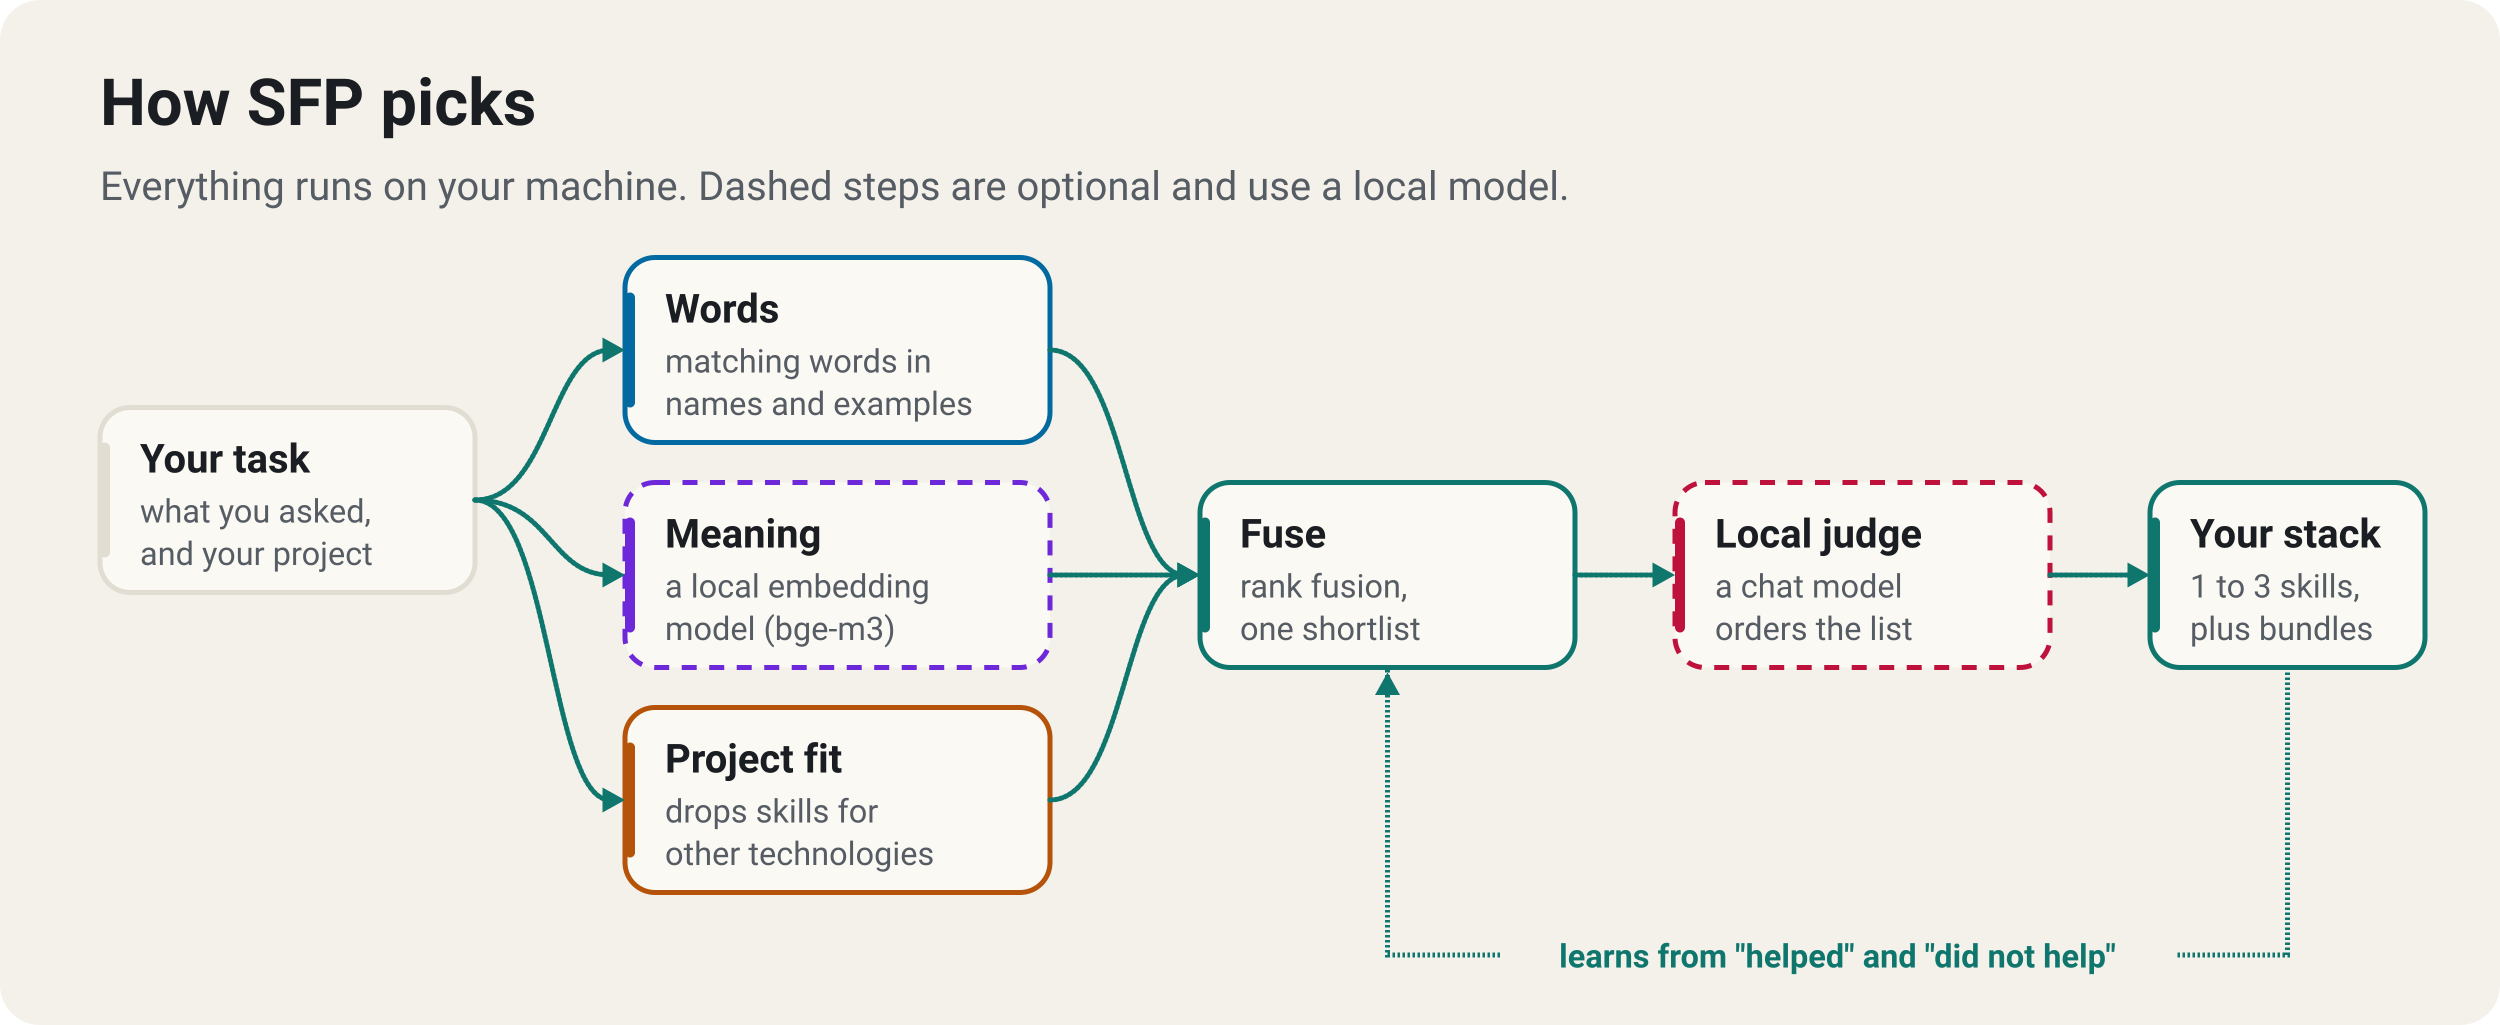
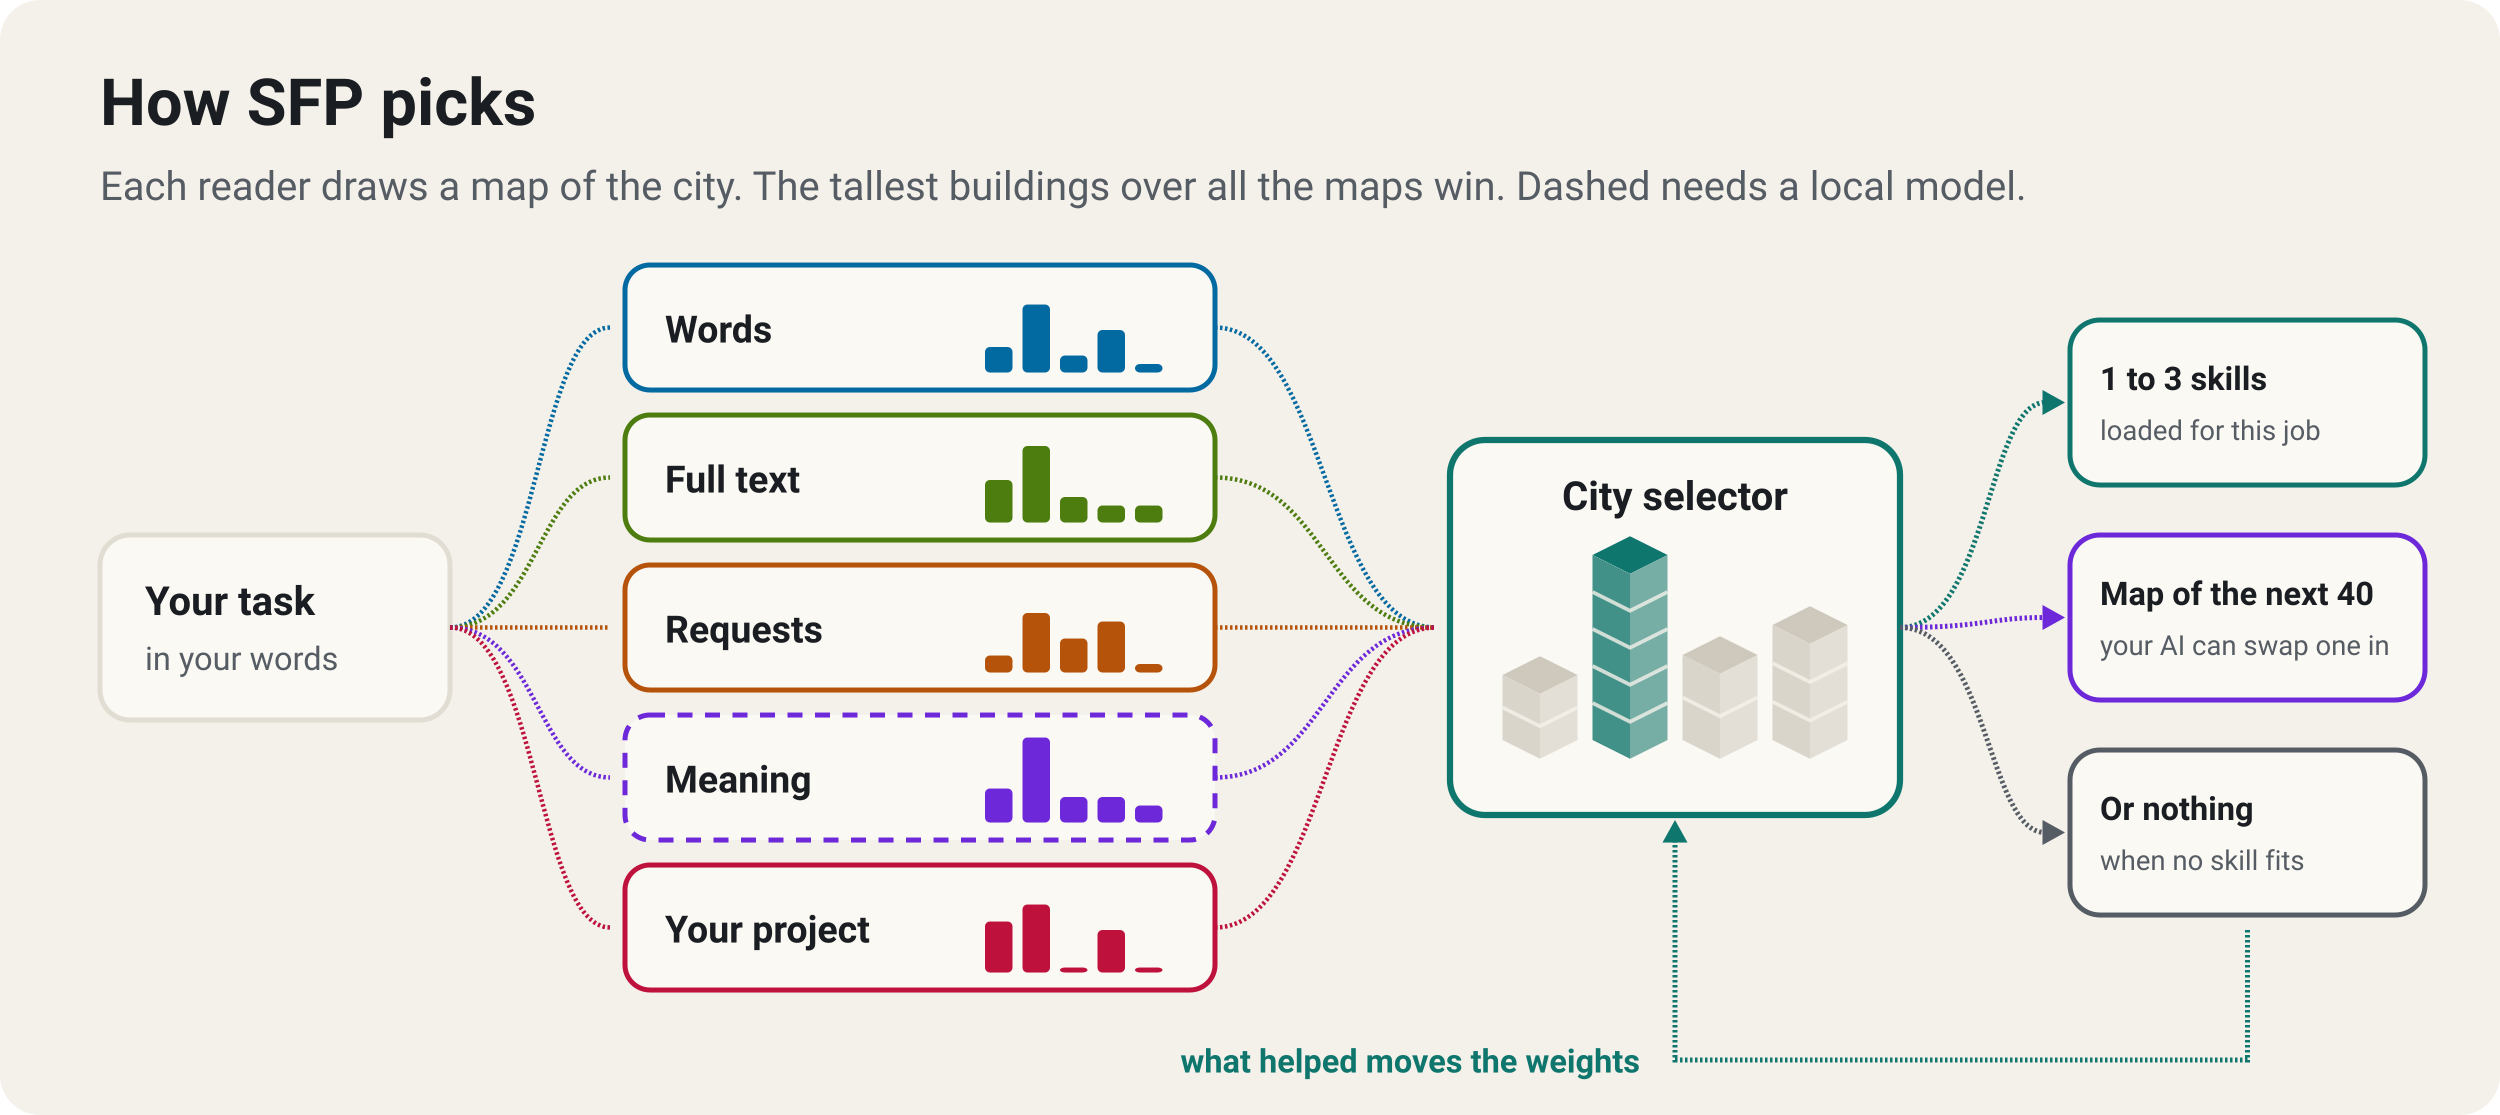
- <svg xmlns="http://www.w3.org/2000/svg" width="1000" height="410" viewBox="0 0 1000 410" role="img" aria-labelledby="t d">
+ <svg xmlns="http://www.w3.org/2000/svg" width="1000" height="446" viewBox="0 0 1000 446" role="img" aria-labelledby="t d">
  <style>
text{font-family:ui-sans-serif, system-ui, -apple-system, 'Segoe UI', Roboto, 'Helvetica Neue', Arial, sans-serif}
.mono{font-family:ui-monospace, SFMono-Regular, 'SF Mono', Menlo, Consolas, 'Liberation Mono', monospace}
.draw{stroke-dasharray:1;stroke-dashoffset:0;animation:draw 1.1s cubic-bezier(.23,1,.32,1) both}
.rise{animation:rise .7s cubic-bezier(.23,1,.32,1) both}
.fade{animation:fade .8s ease-out both}
.grow{transform-box:fill-box;transform-origin:left center;animation:grow 1.1s cubic-bezier(.23,1,.32,1) both}
.pop{transform-box:fill-box;transform-origin:center;animation:pop .5s cubic-bezier(.23,1,.32,1) both}
.glow{animation:glow 2.6s ease-in-out infinite}
.blink{animation:blink 1s steps(1) infinite}
@keyframes draw{from{stroke-dashoffset:1}to{stroke-dashoffset:0}}
@keyframes rise{from{opacity:0;transform:translateY(10px)}to{opacity:1;transform:none}}
@keyframes fade{from{opacity:0}to{opacity:1}}
@keyframes grow{from{transform:scaleX(0)}to{transform:scaleX(1)}}
@keyframes pop{from{opacity:0;transform:scale(.6)}to{opacity:1;transform:scale(1)}}
@keyframes glow{0%,100%{opacity:.45}50%{opacity:1}}
@keyframes blink{0%{opacity:1}50%{opacity:0}}
@media (prefers-reduced-motion:reduce){*{animation:none!important}.pulse,.cover{display:none}}
</style>
-   <rect width="1000" height="410" rx="16" fill="#f4f1ea" />
+   <rect width="1000" height="446" rx="16" fill="#f4f1ea" />
  <text x="40" y="50" font-size="26" font-weight="700" fill="#1a1d21" text-anchor="start" class="rise">How SFP picks</text>
-   <text x="40" y="80" font-size="16" font-weight="400" fill="#565c64" text-anchor="start" class="rise" style="animation-delay:0.10s">Everything runs on your machine. Dashed steps are optional and use a local model.</text>
-   <g class="rise" style="animation-delay:0.20s">
-     <rect x="40" y="163.0" width="150" height="74" rx="12" fill="#fbf9f4" stroke="#e2ddd2" stroke-width="2" />
-     <rect x="40" y="177.0" width="4" height="46" rx="2" fill="#e2ddd2" />
-     <text x="56" y="189.0" font-size="16" font-weight="700" fill="#1a1d21" text-anchor="start">Your task</text>
-     <text x="56" y="209.0" font-size="13" font-weight="400" fill="#565c64" text-anchor="start">what you asked,</text>
-     <text x="56" y="226.0" font-size="13" font-weight="400" fill="#565c64" text-anchor="start">and your project</text>
+   <text x="40" y="80" font-size="16" font-weight="400" fill="#565c64" text-anchor="start" class="rise" style="animation-delay:0.10s">Each reader draws a map of the city. The tallest buildings over all the maps win. Dashed needs a local model.</text>
+   <g class="rise" style="animation-delay:0.15s">
+     <rect x="40" y="214" width="140" height="74" rx="12" fill="#fbf9f4" stroke="#e2ddd2" stroke-width="2" />
+     <text x="58" y="246" font-size="16" font-weight="700" fill="#1a1d21" text-anchor="start">Your task</text>
+     <text x="58" y="268" font-size="13" font-weight="400" fill="#565c64" text-anchor="start">in your words</text>
  </g>
-   <g class="rise" style="animation-delay:0.32s">
-     <rect x="250" y="103.0" width="170" height="74" rx="12" fill="#fbf9f4" stroke="#0369a1" stroke-width="2" />
-     <rect x="250" y="117.0" width="4" height="46" rx="2" fill="#0369a1" />
-     <text x="266" y="129.0" font-size="16" font-weight="700" fill="#1a1d21" text-anchor="start">Words</text>
-     <text x="266" y="149.0" font-size="13" font-weight="400" fill="#565c64" text-anchor="start">matching words in</text>
-     <text x="266" y="166.0" font-size="13" font-weight="400" fill="#565c64" text-anchor="start">names and examples</text>
+   <g class="rise" style="animation-delay:0.25s">
+     <rect x="250" y="106" width="236" height="50" rx="10" fill="#fbf9f4" stroke="#0369a1" stroke-width="2" />
+     <text x="266" y="137" font-size="15" font-weight="700" fill="#1a1d21" text-anchor="start">Words</text>
  </g>
-   <g class="rise" style="animation-delay:0.44s">
-     <rect x="250" y="193.0" width="170" height="74" rx="12" fill="#fbf9f4" stroke="#6d28d9" stroke-width="2" stroke-dasharray="6 5" />
-     <rect x="250" y="207.0" width="4" height="46" rx="2" fill="#6d28d9" />
-     <text x="266" y="219.0" font-size="16" font-weight="700" fill="#1a1d21" text-anchor="start">Meaning</text>
-     <text x="266" y="239.0" font-size="13" font-weight="400" fill="#565c64" text-anchor="start">a local embedding</text>
-     <text x="266" y="256.0" font-size="13" font-weight="400" fill="#565c64" text-anchor="start">model (bge-m3)</text>
+   <rect class="rise" x="394" y="138.8" width="11" height="10.2" rx="2" fill="#0369a1" style="animation-delay:0.50s" />
+   <rect class="rise" x="409" y="121.8" width="11" height="27.2" rx="2" fill="#0369a1" style="animation-delay:0.54s" />
+   <rect class="rise" x="424" y="142.2" width="11" height="6.8" rx="2" fill="#0369a1" style="animation-delay:0.58s" />
+   <rect class="rise" x="439" y="132.0" width="11" height="17.0" rx="2" fill="#0369a1" style="animation-delay:0.62s" />
+   <rect class="rise" x="454" y="145.6" width="11" height="3.4" rx="2" fill="#0369a1" style="animation-delay:0.66s" />
+   <path class="draw" pathLength="1" d="M180 251 C215 251 215 131 244 131" fill="none" stroke="#0369a1" stroke-width="1.8" style="animation-delay:0.50s" />
+   <path class="draw" pathLength="1" d="M486 131 C530 131 530 251 574 251" fill="none" stroke="#0369a1" stroke-width="1.8" style="animation-delay:1.00s" />
+   <circle class="pulse" r="4" fill="#0369a1" opacity="0">
+     <animateMotion path="M486 131 C530 131 530 251 574 251" dur="2.0s" begin="2.0s" repeatCount="indefinite" />
+     <animate attributeName="opacity" values="0;1;1;0" keyTimes="0;.1;.85;1" dur="2.0s" begin="2.0s" repeatCount="indefinite" />
+   </circle>
+   <g class="rise" style="animation-delay:0.35s">
+     <rect x="250" y="166" width="236" height="50" rx="10" fill="#fbf9f4" stroke="#4d7c0f" stroke-width="2" />
+     <text x="266" y="197" font-size="15" font-weight="700" fill="#1a1d21" text-anchor="start">Full text</text>
  </g>
-   <g class="rise" style="animation-delay:0.56s">
-     <rect x="250" y="283.0" width="170" height="74" rx="12" fill="#fbf9f4" stroke="#b45309" stroke-width="2" />
-     <rect x="250" y="297.0" width="4" height="46" rx="2" fill="#b45309" />
-     <text x="266" y="309.0" font-size="16" font-weight="700" fill="#1a1d21" text-anchor="start">Project fit</text>
-     <text x="266" y="329.0" font-size="13" font-weight="400" fill="#565c64" text-anchor="start">drops skills for</text>
-     <text x="266" y="346.0" font-size="13" font-weight="400" fill="#565c64" text-anchor="start">other technologies</text>
+   <rect class="rise" x="394" y="192.0" width="11" height="17.0" rx="2" fill="#4d7c0f" style="animation-delay:0.60s" />
+   <rect class="rise" x="409" y="178.4" width="11" height="30.6" rx="2" fill="#4d7c0f" style="animation-delay:0.64s" />
+   <rect class="rise" x="424" y="198.8" width="11" height="10.2" rx="2" fill="#4d7c0f" style="animation-delay:0.68s" />
+   <rect class="rise" x="439" y="202.2" width="11" height="6.8" rx="2" fill="#4d7c0f" style="animation-delay:0.72s" />
+   <rect class="rise" x="454" y="202.2" width="11" height="6.8" rx="2" fill="#4d7c0f" style="animation-delay:0.76s" />
+   <path class="draw" pathLength="1" d="M180 251 C215 251 215 191 244 191" fill="none" stroke="#4d7c0f" stroke-width="1.8" style="animation-delay:0.58s" />
+   <path class="draw" pathLength="1" d="M486 191 C530 191 530 251 574 251" fill="none" stroke="#4d7c0f" stroke-width="1.8" style="animation-delay:1.08s" />
+   <circle class="pulse" r="4" fill="#4d7c0f" opacity="0">
+     <animateMotion path="M486 191 C530 191 530 251 574 251" dur="2.0s" begin="2.3s" repeatCount="indefinite" />
+     <animate attributeName="opacity" values="0;1;1;0" keyTimes="0;.1;.85;1" dur="2.0s" begin="2.3s" repeatCount="indefinite" />
+   </circle>
+   <g class="rise" style="animation-delay:0.45s">
+     <rect x="250" y="226" width="236" height="50" rx="10" fill="#fbf9f4" stroke="#b45309" stroke-width="2" />
+     <text x="266" y="257" font-size="15" font-weight="700" fill="#1a1d21" text-anchor="start">Requests</text>
  </g>
-   <g class="rise" style="animation-delay:0.68s">
-     <rect x="480" y="193.0" width="150" height="74" rx="12" fill="#fbf9f4" stroke="#0f766e" stroke-width="2" />
-     <rect x="480" y="207.0" width="4" height="46" rx="2" fill="#0f766e" />
-     <text x="496" y="219.0" font-size="16" font-weight="700" fill="#1a1d21" text-anchor="start">Fuse</text>
-     <text x="496" y="239.0" font-size="13" font-weight="400" fill="#565c64" text-anchor="start">rank fusion,</text>
-     <text x="496" y="256.0" font-size="13" font-weight="400" fill="#565c64" text-anchor="start">one shortlist</text>
-   </g>
-   <g class="rise" style="animation-delay:0.80s">
-     <rect x="670" y="193.0" width="150" height="74" rx="12" fill="#fbf9f4" stroke="#be123c" stroke-width="2" stroke-dasharray="6 5" />
-     <rect x="670" y="207.0" width="4" height="46" rx="2" fill="#be123c" />
-     <text x="686" y="219.0" font-size="16" font-weight="700" fill="#1a1d21" text-anchor="start">Local judge</text>
-     <text x="686" y="239.0" font-size="13" font-weight="400" fill="#565c64" text-anchor="start">a chat model</text>
-     <text x="686" y="256.0" font-size="13" font-weight="400" fill="#565c64" text-anchor="start">orders the list</text>
-   </g>
-   <g class="rise" style="animation-delay:0.92s">
-     <rect x="860" y="193.0" width="110" height="74" rx="12" fill="#fbf9f4" stroke="#0f766e" stroke-width="2" />
-     <rect x="860" y="207.0" width="4" height="46" rx="2" fill="#0f766e" />
-     <text x="876" y="219.0" font-size="16" font-weight="700" fill="#1a1d21" text-anchor="start">Your stack</text>
-     <text x="876" y="239.0" font-size="13" font-weight="400" fill="#565c64" text-anchor="start">1 to 3 skills,</text>
-     <text x="876" y="256.0" font-size="13" font-weight="400" fill="#565c64" text-anchor="start">plus bundles</text>
-   </g>
-   <path class="draw" pathLength="1" d="M190 200 C220.0 200 220.0 140 244 140" fill="none" stroke="#0f766e" stroke-width="2" stroke-linecap="round" style="animation-delay:1.00s" />
-   <path class="fade" d="M250 140 l-9 -5 v10 z" fill="#0f766e" style="animation-delay:1.80s" />
-   <path class="draw" pathLength="1" d="M190 200 C220.0 200 220.0 230 244 230" fill="none" stroke="#0f766e" stroke-width="2" stroke-linecap="round" style="animation-delay:1.18s" />
-   <path class="fade" d="M250 230 l-9 -5 v10 z" fill="#0f766e" style="animation-delay:1.98s" />
-   <path class="draw" pathLength="1" d="M190 200 C220.0 200 220.0 320 244 320" fill="none" stroke="#0f766e" stroke-width="2" stroke-linecap="round" style="animation-delay:1.36s" />
-   <path class="fade" d="M250 320 l-9 -5 v10 z" fill="#0f766e" style="animation-delay:2.16s" />
-   <path class="draw" pathLength="1" d="M420 140 C450.0 140 450.0 230 474 230" fill="none" stroke="#0f766e" stroke-width="2" stroke-linecap="round" style="animation-delay:1.54s" />
-   <path class="fade" d="M480 230 l-9 -5 v10 z" fill="#0f766e" style="animation-delay:2.34s" />
-   <path class="draw" pathLength="1" d="M420 230 C450.0 230 450.0 230 474 230" fill="none" stroke="#0f766e" stroke-width="2" stroke-linecap="round" style="animation-delay:1.72s" />
-   <path class="fade" d="M480 230 l-9 -5 v10 z" fill="#0f766e" style="animation-delay:2.52s" />
-   <path class="draw" pathLength="1" d="M420 320 C450.0 320 450.0 230 474 230" fill="none" stroke="#0f766e" stroke-width="2" stroke-linecap="round" style="animation-delay:1.90s" />
-   <path class="fade" d="M480 230 l-9 -5 v10 z" fill="#0f766e" style="animation-delay:2.70s" />
-   <path class="draw" pathLength="1" d="M630 230 C650.0 230 650.0 230 664 230" fill="none" stroke="#0f766e" stroke-width="2" stroke-linecap="round" style="animation-delay:2.08s" />
-   <path class="fade" d="M670 230 l-9 -5 v10 z" fill="#0f766e" style="animation-delay:2.88s" />
-   <path class="draw" pathLength="1" d="M820 230 C840.0 230 840.0 230 854 230" fill="none" stroke="#0f766e" stroke-width="2" stroke-linecap="round" style="animation-delay:2.26s" />
-   <path class="fade" d="M860 230 l-9 -5 v10 z" fill="#0f766e" style="animation-delay:3.06s" />
-   <circle class="pulse" r="4" fill="#0f766e" opacity="0">
-     <animateMotion path="M190 200 C220.0 200 220.0 140 244 140" dur="2.0s" begin="2.6s" repeatCount="indefinite" />
+   <rect class="rise" x="394" y="262.2" width="11" height="6.8" rx="2" fill="#b45309" style="animation-delay:0.70s" />
+   <rect class="rise" x="409" y="245.2" width="11" height="23.8" rx="2" fill="#b45309" style="animation-delay:0.74s" />
+   <rect class="rise" x="424" y="255.4" width="11" height="13.6" rx="2" fill="#b45309" style="animation-delay:0.78s" />
+   <rect class="rise" x="439" y="248.6" width="11" height="20.4" rx="2" fill="#b45309" style="animation-delay:0.82s" />
+   <rect class="rise" x="454" y="265.6" width="11" height="3.4" rx="2" fill="#b45309" style="animation-delay:0.86s" />
+   <path class="draw" pathLength="1" d="M180 251 C215 251 215 251 244 251" fill="none" stroke="#b45309" stroke-width="1.8" style="animation-delay:0.66s" />
+   <path class="draw" pathLength="1" d="M486 251 C530 251 530 251 574 251" fill="none" stroke="#b45309" stroke-width="1.8" style="animation-delay:1.16s" />
+   <circle class="pulse" r="4" fill="#b45309" opacity="0">
+     <animateMotion path="M486 251 C530 251 530 251 574 251" dur="2.0s" begin="2.6s" repeatCount="indefinite" />
    <animate attributeName="opacity" values="0;1;1;0" keyTimes="0;.1;.85;1" dur="2.0s" begin="2.6s" repeatCount="indefinite" />
  </circle>
-   <circle class="pulse" r="4" fill="#0f766e" opacity="0">
-     <animateMotion path="M190 200 C220.0 200 220.0 230 244 230" dur="2.0s" begin="2.9s" repeatCount="indefinite" />
+   <g class="rise" style="animation-delay:0.55s">
+     <rect x="250" y="286" width="236" height="50" rx="10" fill="#fbf9f4" stroke="#6d28d9" stroke-width="2" stroke-dasharray="6 5" />
+     <text x="266" y="317" font-size="15" font-weight="700" fill="#1a1d21" text-anchor="start">Meaning</text>
+   </g>
+   <rect class="rise" x="394" y="315.4" width="11" height="13.6" rx="2" fill="#6d28d9" style="animation-delay:0.80s" />
+   <rect class="rise" x="409" y="295.0" width="11" height="34.0" rx="2" fill="#6d28d9" style="animation-delay:0.84s" />
+   <rect class="rise" x="424" y="318.8" width="11" height="10.2" rx="2" fill="#6d28d9" style="animation-delay:0.88s" />
+   <rect class="rise" x="439" y="318.8" width="11" height="10.2" rx="2" fill="#6d28d9" style="animation-delay:0.92s" />
+   <rect class="rise" x="454" y="322.2" width="11" height="6.8" rx="2" fill="#6d28d9" style="animation-delay:0.96s" />
+   <path class="draw" pathLength="1" d="M180 251 C215 251 215 311 244 311" fill="none" stroke="#6d28d9" stroke-width="1.8" style="animation-delay:0.74s" />
+   <path class="draw" pathLength="1" d="M486 311 C530 311 530 251 574 251" fill="none" stroke="#6d28d9" stroke-width="1.8" style="animation-delay:1.24s" />
+   <circle class="pulse" r="4" fill="#6d28d9" opacity="0">
+     <animateMotion path="M486 311 C530 311 530 251 574 251" dur="2.0s" begin="2.9s" repeatCount="indefinite" />
    <animate attributeName="opacity" values="0;1;1;0" keyTimes="0;.1;.85;1" dur="2.0s" begin="2.9s" repeatCount="indefinite" />
  </circle>
-   <circle class="pulse" r="4" fill="#0f766e" opacity="0">
-     <animateMotion path="M190 200 C220.0 200 220.0 320 244 320" dur="2.0s" begin="3.2s" repeatCount="indefinite" />
+   <g class="rise" style="animation-delay:0.65s">
+     <rect x="250" y="346" width="236" height="50" rx="10" fill="#fbf9f4" stroke="#be123c" stroke-width="2" />
+     <text x="266" y="377" font-size="15" font-weight="700" fill="#1a1d21" text-anchor="start">Your project</text>
+   </g>
+   <rect class="rise" x="394" y="368.6" width="11" height="20.4" rx="2" fill="#be123c" style="animation-delay:0.90s" />
+   <rect class="rise" x="409" y="361.8" width="11" height="27.2" rx="2" fill="#be123c" style="animation-delay:0.94s" />
+   <rect class="rise" x="424" y="387.0" width="11" height="2.0" rx="2" fill="#be123c" style="animation-delay:0.98s" />
+   <rect class="rise" x="439" y="372.0" width="11" height="17.0" rx="2" fill="#be123c" style="animation-delay:1.02s" />
+   <rect class="rise" x="454" y="387.0" width="11" height="2.0" rx="2" fill="#be123c" style="animation-delay:1.06s" />
+   <path class="draw" pathLength="1" d="M180 251 C215 251 215 371 244 371" fill="none" stroke="#be123c" stroke-width="1.8" style="animation-delay:0.82s" />
+   <path class="draw" pathLength="1" d="M486 371 C530 371 530 251 574 251" fill="none" stroke="#be123c" stroke-width="1.8" style="animation-delay:1.32s" />
+   <circle class="pulse" r="4" fill="#be123c" opacity="0">
+     <animateMotion path="M486 371 C530 371 530 251 574 251" dur="2.0s" begin="3.2s" repeatCount="indefinite" />
    <animate attributeName="opacity" values="0;1;1;0" keyTimes="0;.1;.85;1" dur="2.0s" begin="3.2s" repeatCount="indefinite" />
  </circle>
-   <circle class="pulse" r="4" fill="#0f766e" opacity="0">
-     <animateMotion path="M420 140 C450.0 140 450.0 230 474 230" dur="2.0s" begin="3.5s" repeatCount="indefinite" />
-     <animate attributeName="opacity" values="0;1;1;0" keyTimes="0;.1;.85;1" dur="2.0s" begin="3.5s" repeatCount="indefinite" />
-   </circle>
-   <circle class="pulse" r="4" fill="#0f766e" opacity="0">
-     <animateMotion path="M420 230 C450.0 230 450.0 230 474 230" dur="2.0s" begin="2.6s" repeatCount="indefinite" />
-     <animate attributeName="opacity" values="0;1;1;0" keyTimes="0;.1;.85;1" dur="2.0s" begin="2.6s" repeatCount="indefinite" />
-   </circle>
-   <circle class="pulse" r="4" fill="#0f766e" opacity="0">
-     <animateMotion path="M420 320 C450.0 320 450.0 230 474 230" dur="2.0s" begin="2.9s" repeatCount="indefinite" />
-     <animate attributeName="opacity" values="0;1;1;0" keyTimes="0;.1;.85;1" dur="2.0s" begin="2.9s" repeatCount="indefinite" />
-   </circle>
-   <circle class="pulse" r="4" fill="#0f766e" opacity="0">
-     <animateMotion path="M630 230 C650.0 230 650.0 230 664 230" dur="2.0s" begin="3.2s" repeatCount="indefinite" />
-     <animate attributeName="opacity" values="0;1;1;0" keyTimes="0;.1;.85;1" dur="2.0s" begin="3.2s" repeatCount="indefinite" />
-   </circle>
-   <circle class="pulse" r="4" fill="#0f766e" opacity="0">
-     <animateMotion path="M820 230 C840.0 230 840.0 230 854 230" dur="2.0s" begin="3.5s" repeatCount="indefinite" />
-     <animate attributeName="opacity" values="0;1;1;0" keyTimes="0;.1;.85;1" dur="2.0s" begin="3.5s" repeatCount="indefinite" />
-   </circle>
-   <path class="draw" pathLength="1" d="M915 267 V382 H555 V267" fill="none" stroke="#0f766e" stroke-width="2" stroke-dasharray="1" style="animation-delay:2.60s" />
-   <path class="fade" d="M555 269 l-5 9 h10 z" fill="#0f766e" style="animation-delay:3.20s" />
-   <rect x="600" y="370" width="270" height="24" fill="#f4f1ea" />
-   <text x="735" y="387" font-size="13" font-weight="600" fill="#0f766e" text-anchor="middle" class="fade" style="animation-delay:3.00s">learns from "helped" and "did not help"</text>
+   <g class="rise" style="animation-delay:1.00s">
+     <rect x="580" y="176" width="180" height="150" rx="14" fill="#fbf9f4" stroke="#0f766e" stroke-width="2.5" />
+     <text x="670" y="204" font-size="16" font-weight="700" fill="#1a1d21" text-anchor="middle">City selector</text>
+   </g>
+   <g class="rise" style="animation-delay:1.10s">
+     <polygon points="601.0,296 616,303.5 616,277.5 601.0,270" fill="#f4f1ea" />
+     <polygon points="601.0,296 616,303.5 616,277.5 601.0,270" fill="#a8a190" fill-opacity="0.34" />
+     <polygon points="631.0,296 616,303.5 616,277.5 631.0,270" fill="#f4f1ea" />
+     <polygon points="631.0,296 616,303.5 616,277.5 631.0,270" fill="#a8a190" fill-opacity="0.22" />
+     <polygon points="601.0,270 616,277.5 631.0,270 616,262.5" fill="#f4f1ea" />
+     <polygon points="601.0,270 616,277.5 631.0,270 616,262.5" fill="#a8a190" fill-opacity="0.5" />
+     <path d="M601.0 283.0 L616 290.5 L631.0 283.0" fill="none" stroke="#f4f1ea" stroke-width="1.5" stroke-opacity=".8" />
+   </g>
+   <g class="rise" style="animation-delay:1.20s">
+     <polygon points="637.0,296 652,303.5 652,229.5 637.0,222" fill="#f4f1ea" />
+     <polygon points="637.0,296 652,303.5 652,229.5 637.0,222" fill="#0f766e" fill-opacity="0.78" />
+     <polygon points="667.0,296 652,303.5 652,229.5 667.0,222" fill="#f4f1ea" />
+     <polygon points="667.0,296 652,303.5 652,229.5 667.0,222" fill="#0f766e" fill-opacity="0.55" />
+     <polygon points="637.0,222 652,229.5 667.0,222 652,214.5" fill="#f4f1ea" />
+     <polygon points="637.0,222 652,229.5 667.0,222 652,214.5" fill="#0f766e" fill-opacity="1.0" />
+     <path d="M637.0 281.2 L652 288.7 L667.0 281.2" fill="none" stroke="#f4f1ea" stroke-width="1.5" stroke-opacity=".8" />
+     <path d="M637.0 266.4 L652 273.9 L667.0 266.4" fill="none" stroke="#f4f1ea" stroke-width="1.5" stroke-opacity=".8" />
+     <path d="M637.0 251.6 L652 259.1 L667.0 251.6" fill="none" stroke="#f4f1ea" stroke-width="1.5" stroke-opacity=".8" />
+     <path d="M637.0 236.8 L652 244.3 L667.0 236.8" fill="none" stroke="#f4f1ea" stroke-width="1.5" stroke-opacity=".8" />
+   </g>
+   <g class="rise" style="animation-delay:1.30s">
+     <polygon points="673.0,296 688,303.5 688,269.5 673.0,262" fill="#f4f1ea" />
+     <polygon points="673.0,296 688,303.5 688,269.5 673.0,262" fill="#a8a190" fill-opacity="0.34" />
+     <polygon points="703.0,296 688,303.5 688,269.5 703.0,262" fill="#f4f1ea" />
+     <polygon points="703.0,296 688,303.5 688,269.5 703.0,262" fill="#a8a190" fill-opacity="0.22" />
+     <polygon points="673.0,262 688,269.5 703.0,262 688,254.5" fill="#f4f1ea" />
+     <polygon points="673.0,262 688,269.5 703.0,262 688,254.5" fill="#a8a190" fill-opacity="0.5" />
+     <path d="M673.0 279.0 L688 286.5 L703.0 279.0" fill="none" stroke="#f4f1ea" stroke-width="1.5" stroke-opacity=".8" />
+   </g>
+   <g class="rise" style="animation-delay:1.40s">
+     <polygon points="709.0,296 724,303.5 724,257.5 709.0,250" fill="#f4f1ea" />
+     <polygon points="709.0,296 724,303.5 724,257.5 709.0,250" fill="#a8a190" fill-opacity="0.34" />
+     <polygon points="739.0,296 724,303.5 724,257.5 739.0,250" fill="#f4f1ea" />
+     <polygon points="739.0,296 724,303.5 724,257.5 739.0,250" fill="#a8a190" fill-opacity="0.22" />
+     <polygon points="709.0,250 724,257.5 739.0,250 724,242.5" fill="#f4f1ea" />
+     <polygon points="709.0,250 724,257.5 739.0,250 724,242.5" fill="#a8a190" fill-opacity="0.5" />
+     <path d="M709.0 280.7 L724 288.2 L739.0 280.7" fill="none" stroke="#f4f1ea" stroke-width="1.5" stroke-opacity=".8" />
+     <path d="M709.0 265.3 L724 272.8 L739.0 265.3" fill="none" stroke="#f4f1ea" stroke-width="1.5" stroke-opacity=".8" />
+   </g>
+   <path class="draw" pathLength="1" d="M760 251 C795 251 795 161 818 161" fill="none" stroke="#0f766e" stroke-width="2" style="animation-delay:1.40s" />
+   <path class="fade" d="M826 161 l-9 -5 v10 z" fill="#0f766e" style="animation-delay:2.00s" />
+   <g class="rise" style="animation-delay:1.50s">
+     <rect x="828" y="128" width="142" height="66" rx="12" fill="#fbf9f4" stroke="#0f766e" stroke-width="2" />
+     <text x="840" y="156" font-size="13" font-weight="700" fill="#1a1d21" text-anchor="start">1 to 3 skills</text>
+     <text x="840" y="176" font-size="11" font-weight="400" fill="#565c64" text-anchor="start">loaded for this job</text>
+   </g>
+   <path class="draw" pathLength="1" d="M760 251 C795 251 795 247 818 247" fill="none" stroke="#6d28d9" stroke-width="2" style="animation-delay:1.52s" />
+   <path class="fade" d="M826 247 l-9 -5 v10 z" fill="#6d28d9" style="animation-delay:2.00s" />
+   <g class="rise" style="animation-delay:1.62s">
+     <rect x="828" y="214" width="142" height="66" rx="12" fill="#fbf9f4" stroke="#6d28d9" stroke-width="2" />
+     <text x="840" y="242" font-size="13" font-weight="700" fill="#1a1d21" text-anchor="start">Map of the next 40</text>
+     <text x="840" y="262" font-size="11" font-weight="400" fill="#565c64" text-anchor="start">your AI can swap one in</text>
+   </g>
+   <path class="draw" pathLength="1" d="M760 251 C795 251 795 333 818 333" fill="none" stroke="#565c64" stroke-width="2" style="animation-delay:1.64s" />
+   <path class="fade" d="M826 333 l-9 -5 v10 z" fill="#565c64" style="animation-delay:2.00s" />
+   <g class="rise" style="animation-delay:1.74s">
+     <rect x="828" y="300" width="142" height="66" rx="12" fill="#fbf9f4" stroke="#565c64" stroke-width="2" />
+     <text x="840" y="328" font-size="13" font-weight="700" fill="#1a1d21" text-anchor="start">Or nothing</text>
+     <text x="840" y="348" font-size="11" font-weight="400" fill="#565c64" text-anchor="start">when no skill fits</text>
+   </g>
+   <path class="draw" pathLength="1" d="M899 372 V424 H670 V332" fill="none" stroke="#0f766e" stroke-width="2" style="animation-delay:2.20s" />
+   <path class="fade" d="M670 328 l-5 9 h10 z" fill="#0f766e" style="animation-delay:2.80s" />
+   <text x="656" y="429" font-size="13" font-weight="600" fill="#0f766e" text-anchor="end" class="fade" style="animation-delay:2.60s">what helped moves the weights</text>
</svg>
